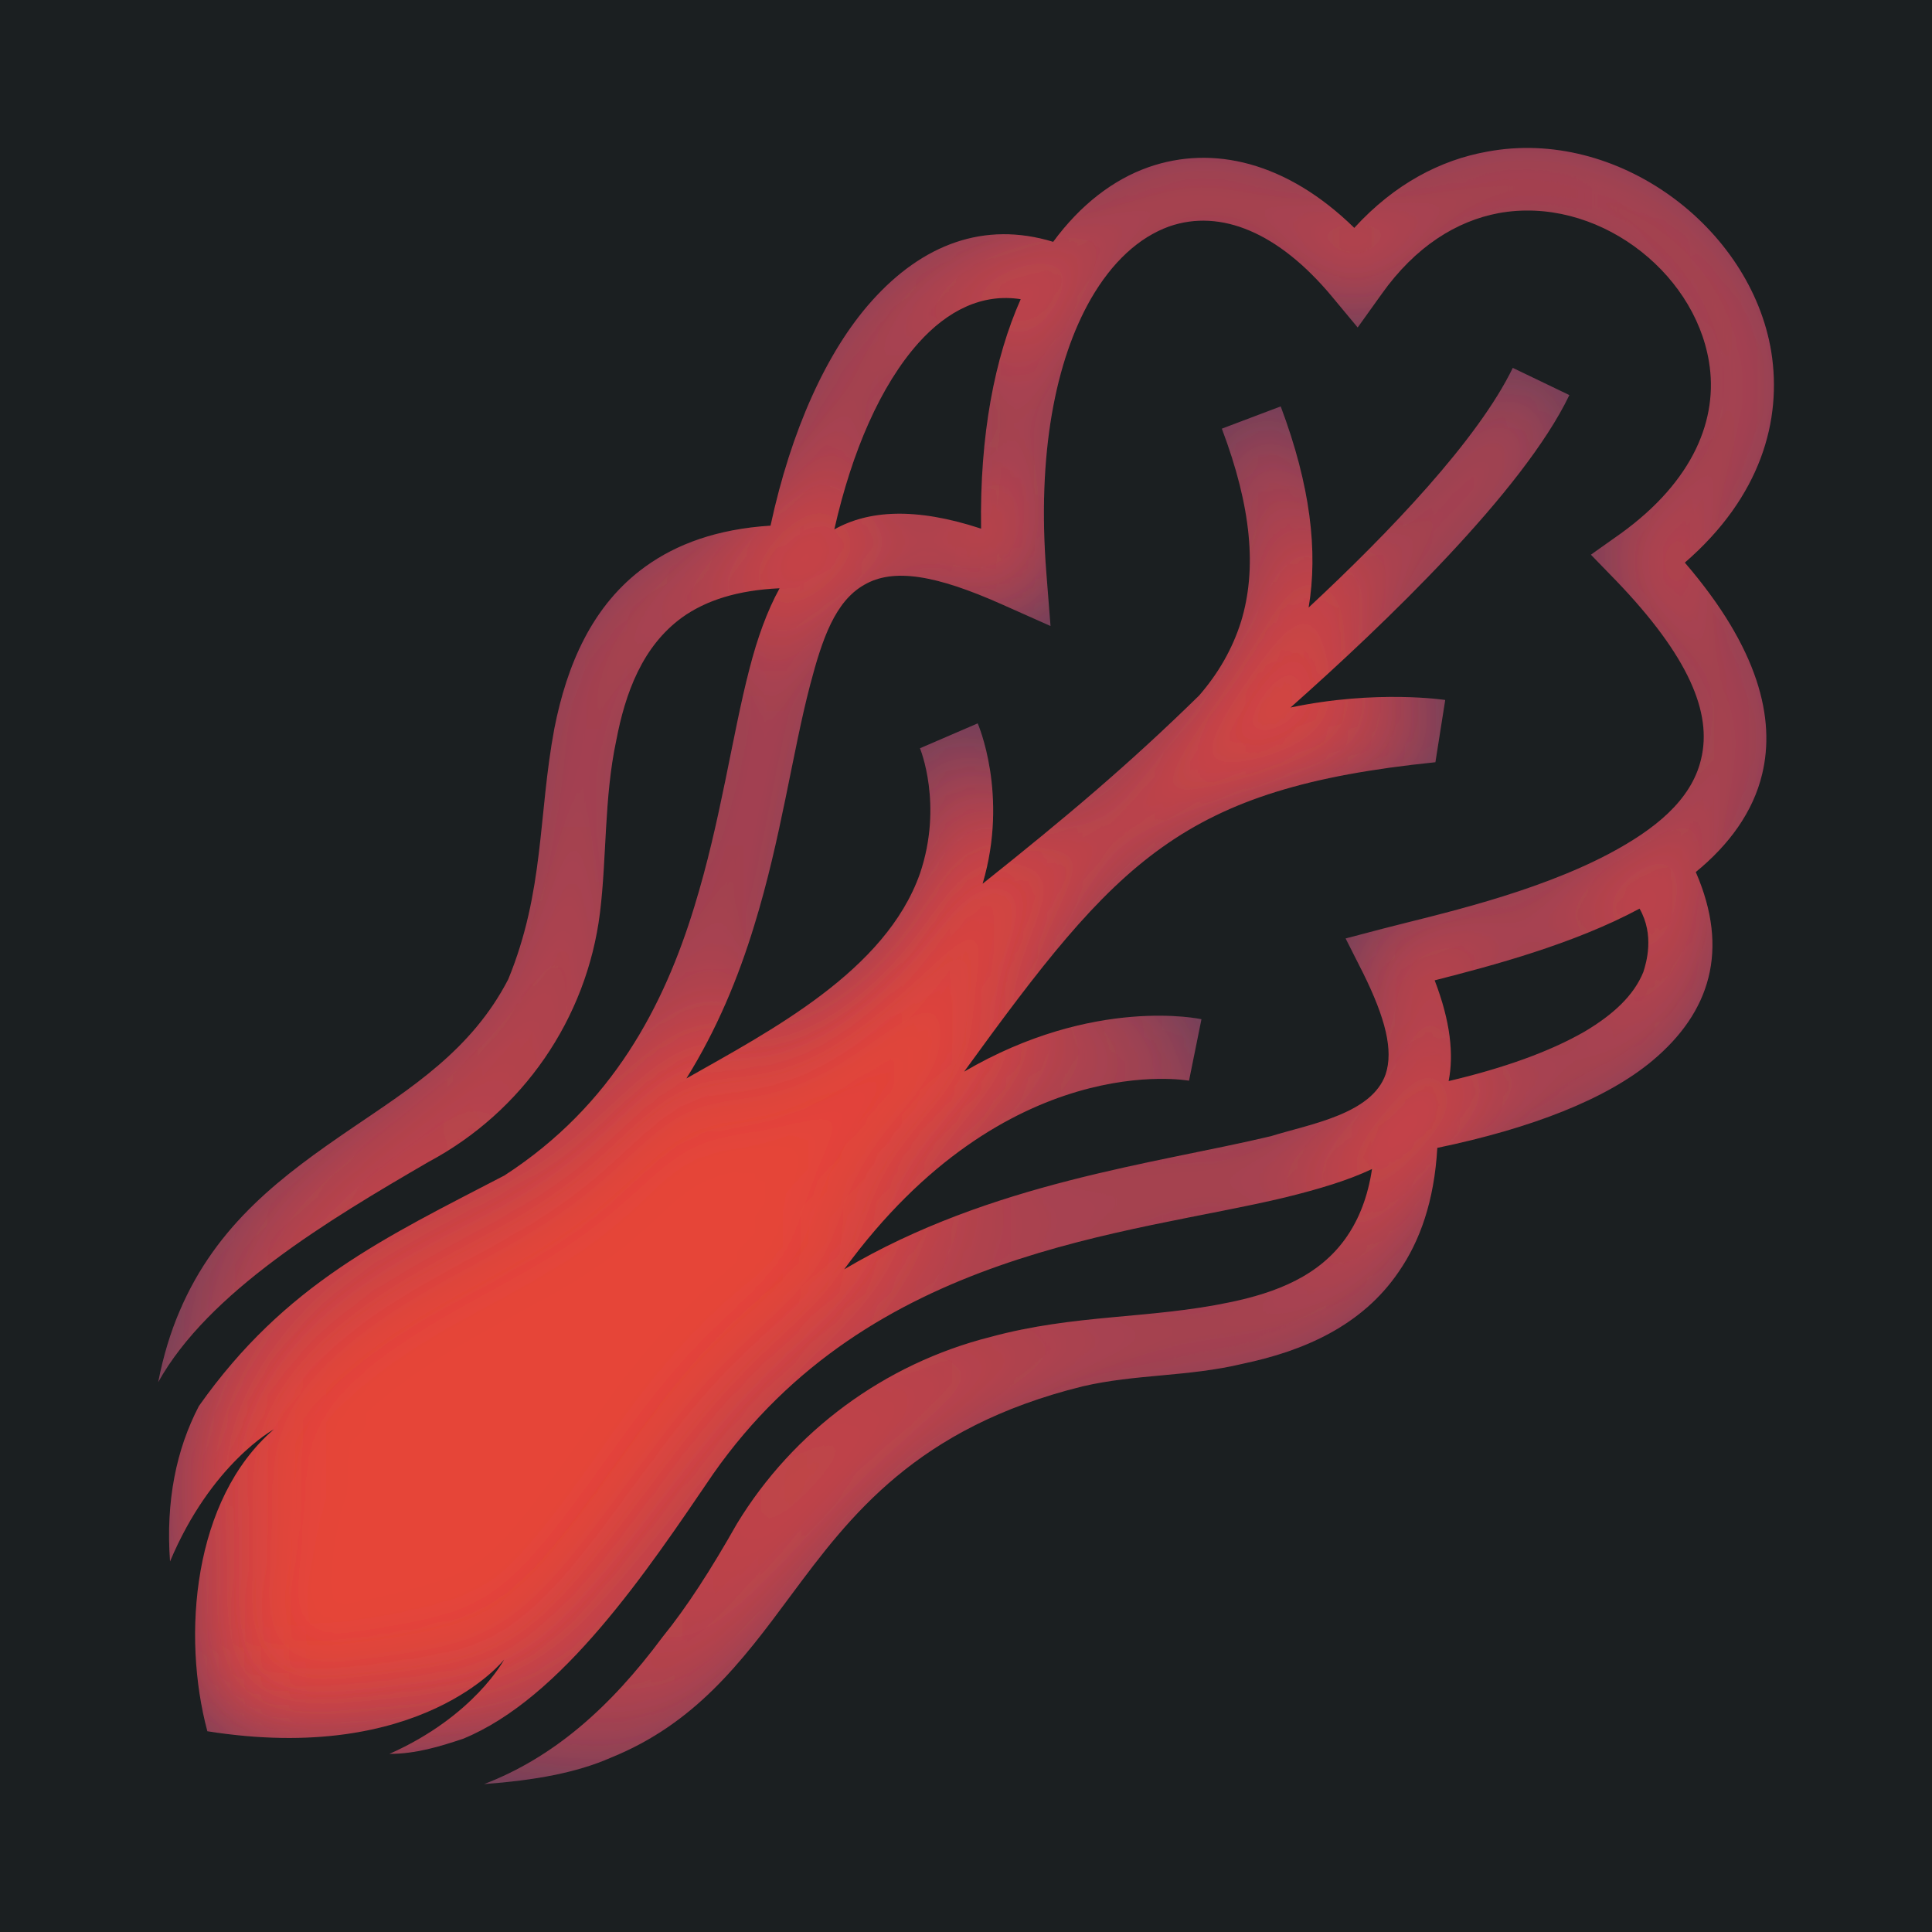
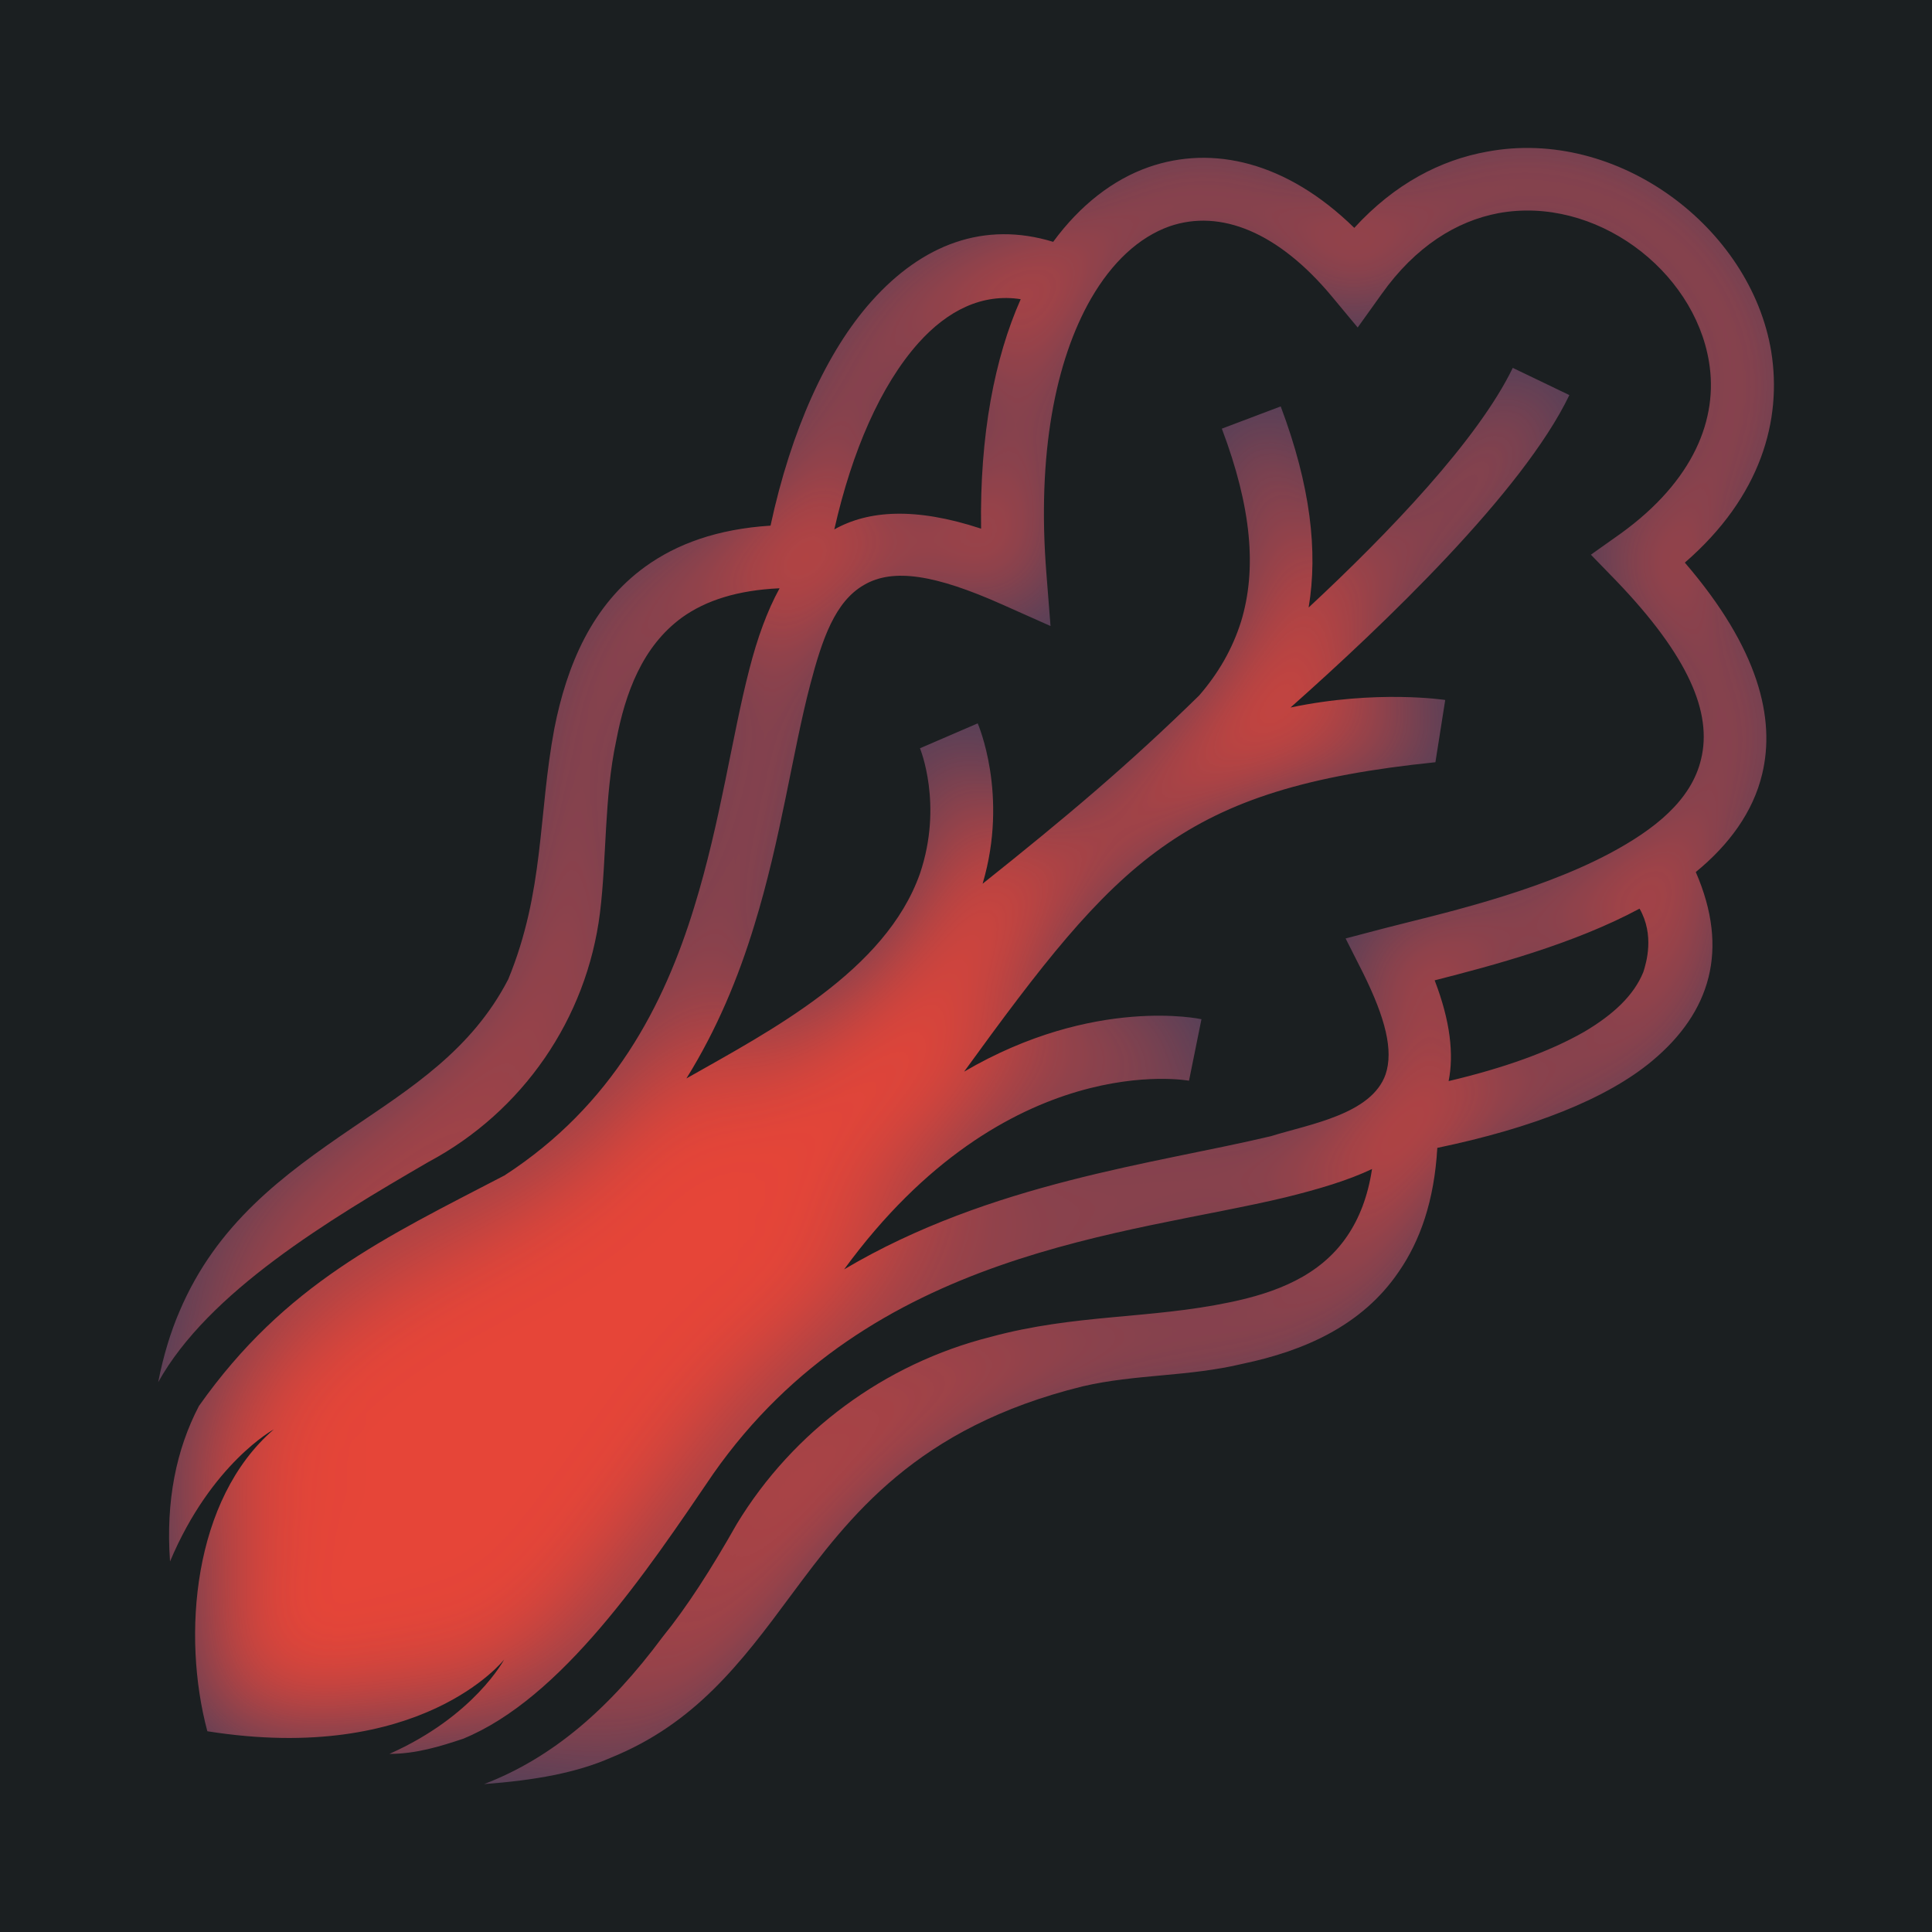
- <svg xmlns="http://www.w3.org/2000/svg" style="height: 512px; width: 512px;" viewBox="0 0 512 512">
-   <defs>
-     <filter id="shadow-1" height="300%" width="300%" x="-100%" y="-100%">
-       <feFlood flood-color="rgba(58, 63, 94, 1)" result="flood" />
-       <feComposite in="flood" in2="SourceGraphic" operator="out" result="composite" />
-       <feGaussianBlur in="composite" stdDeviation="15" result="blur" />
-       <feOffset dx="0" dy="0" result="offset" />
-       <feComposite in2="SourceGraphic" in="offset" operator="atop" />
+ <svg xmlns="http://www.w3.org/2000/svg" style="height: 512px; width: 512px;" viewBox="0 0 512 512" version="1.1" id="svg3">
+   <defs id="defs2">
+     <filter id="shadow-1" height="1.166" width="1.168" x="-0.084" y="-0.083">
+       <feComposite in="flood" in2="SourceGraphic" operator="out" result="composite" id="feComposite1" />
+       <feGaussianBlur in="composite" stdDeviation="15" result="blur" id="feGaussianBlur1" />
+       <feOffset dx="0" dy="0" result="offset" id="feOffset1" />
+       <feComposite in2="SourceGraphic" in="offset" operator="atop" id="feComposite2" />
+     </filter>
+     <filter style="color-interpolation-filters:sRGB;" id="filter4" x="-0.168" y="-0.166" width="1.336" height="1.332">
+       <feFlood result="flood" in="SourceGraphic" flood-opacity="1" flood-color="rgb(58,63,94)" id="feFlood3" />
+       <feGaussianBlur result="blur" in="SourceGraphic" stdDeviation="15" id="feGaussianBlur3" />
+       <feOffset result="offset" in="blur" dx="0" dy="0" id="feOffset3" />
+       <feComposite result="comp1" operator="out" in="flood" in2="offset" id="feComposite3" />
+       <feComposite result="comp2" operator="atop" in="comp1" in2="SourceGraphic" id="feComposite4" />
    </filter>
  </defs>
-   <path d="M0 0h512v512H0z" fill="#1b1f21" fill-opacity="1" />
-   <g class="" style="" transform="translate(0,0)">
-     <path d="M279.1 64.09c7.2-9.8 15.9-16.5 25.3-19.8 16.9-5.9 36.5-1.5 54.5 16.1 10.7-11.7 22.9-18 35.2-20.2 34.6-6.5 69.9 20.1 75.3 53 2.9 18.11-2.7 38.41-22.9 55.91 19.7 22.9 24 41.4 20.5 56-2.4 10.1-8.8 18.8-17.6 26 9 20.7 3.8 37.2-11.5 50-12.2 10.2-32 17.9-57 23.1-.8 14.1-4.6 24.7-10.2 32.8-9.7 14.3-25.1 21-41.3 24.4-14.6 3.5-28.3 2.7-42.5 6-44.1 10.9-61.7 34.4-77.3 55.4-13.3 18-25.5 34-47.7 43-9.1 4-20.1 6-33.6 7 18.2-7 33.2-20 47.3-39 6.5-8 12.9-18 19.7-30 14.9-24.5 39.1-42.4 67.2-49.5 22.5-6.1 42.1-4.7 63.5-9.2 12-2.5 23.8-6.9 31-17.5 3.2-4.7 5.5-10.5 6.6-17.8-6.3 3-14 5.3-22.9 7.5-41.6 10-110.1 13.9-151.7 73.3-17.6 25.9-40.1 59.5-66.3 70.2-6 2-12.4 4-19.5 4 22.5-10 30.4-25 30.4-25s-21.9 28-78.65 19c-6.78-25.3-3.87-61.5 17.61-80 0 0-16.56 9-27.5 35-1.16-16 1.65-29.7 7.66-41.2C75.6 340.2 102 328 133.7 311.5c28.7-18.6 42.3-45.1 50.3-71.2 7-22.7 10-45.3 14.6-63 2.1-8.2 4.7-15.4 8-21.4-11.1.5-19.5 3.2-25.8 7.7-10.6 7.7-15.1 20.1-17.5 32.7-3.2 15-2.5 31-4.3 45.6-3.5 28.1-20.5 52.7-45.4 66-26.52 15.4-58.39 34.5-71.68 58.4 1.36-7 3.29-13.3 5.66-18.8 9.85-23.2 27.46-36.1 45.64-48.5 15.58-10.6 31.78-20.7 41.48-39.5 9.6-23.4 7.9-43.4 12.2-66.4 3.3-16.8 10-32.8 24.2-43 8.2-5.9 18.9-9.9 33.1-10.8 5.4-25.1 14.8-46.11 26.8-59.51 13.4-15 29.8-21.3 48.1-15.7zM223.7 336.4c38.8-23 82.5-28 113.1-35.3 10.3-3.2 26.7-5.8 30.4-16.4 2.1-6.3 0-14.8-6-26.9l-4.6-9.1 9.9-2.6c13.8-3.6 39.9-9.2 60.2-20 11.6-6.2 21.5-13.9 24.1-24.9 3-12.3-3.3-27.3-22.5-47.3l-6.7-6.9 7.9-5.6c19.4-14 25.9-30.5 23.4-45.51-4-24.4-30.2-44.1-55.8-39.4-11.1 2.1-22 8.8-31 21.5l-6.3 8.8-6.9-8.3c-14.1-16.9-29.4-23.2-43-18.5-8.1 2.9-15.2 9.5-20.8 19.2-9.4 16.4-14.3 41.11-11.8 72.71l1.1 14-12.8-5.7c-17.7-7.9-28.9-9.7-36.6-5.2-7.7 4.4-11.1 14.3-14.3 26.5-4.7 17.9-7.7 40.7-14.8 63.7-4.2 13.8-9.9 27.6-18 40.6 22.4-12.7 52.8-28.5 61.9-54.3 6.2-18.3 0-33.2 0-33.2l15.3-6.6s8.3 18.9 1.3 42.5c22.2-17.7 38.6-31.5 57.4-49.9 5.1-5.9 8.8-12.3 11.1-19.6 4.2-13.8 2.8-30.2-5.1-51.1l15.6-5.9c7.9 21 9.9 38.4 7.4 53.3 21.3-19.8 44.9-44.5 54.1-63.51l15 7.21c-12.3 25.6-49 60.7-73.9 82.8 22.8-4.8 41-2 41-2l-2.6 16.5c-67.3 6.9-84.2 25.9-124.9 82 34.5-20.2 62.9-13.9 62.9-13.9l-3.3 16.3s-48.3-9-91.4 50zm210.8-95.6c-17.5 9.4-39 15.1-54.3 19 4.2 10.9 5.1 19.7 3.7 26.7 14.4-3.4 26.6-7.7 36-13.1 7.6-4.5 13.1-9.6 15.6-15.8.8-2.5 3-9.8-1-16.8zm-164-161.51c-10.2-1.6-19.4 3-27.1 11.6-10 11.21-17.6 28.61-22.3 49.41 8.9-5 21.3-6 38.9-.2-.4-24.8 3.6-45.31 10.5-60.81z" fill="#e64539" fill-opacity="1" filter="url(#shadow-1)" />
+   <path d="M0 0h512v512H0z" fill="#1b1f21" fill-opacity="1" id="path2" />
+   <g class="" style="filter:url(#filter4)" transform="translate(0,0)" id="g3">
+     <path d="M279.1 64.09c7.2-9.8 15.9-16.5 25.3-19.8 16.9-5.9 36.5-1.5 54.5 16.1 10.7-11.7 22.9-18 35.2-20.2 34.6-6.5 69.9 20.1 75.3 53 2.9 18.11-2.7 38.41-22.9 55.91 19.7 22.9 24 41.4 20.5 56-2.4 10.1-8.8 18.8-17.6 26 9 20.7 3.8 37.2-11.5 50-12.2 10.2-32 17.9-57 23.1-.8 14.1-4.6 24.7-10.2 32.8-9.7 14.3-25.1 21-41.3 24.4-14.6 3.5-28.3 2.7-42.5 6-44.1 10.9-61.7 34.4-77.3 55.4-13.3 18-25.5 34-47.7 43-9.1 4-20.1 6-33.6 7 18.2-7 33.2-20 47.3-39 6.5-8 12.9-18 19.7-30 14.9-24.5 39.1-42.4 67.2-49.5 22.5-6.1 42.1-4.7 63.5-9.2 12-2.5 23.8-6.9 31-17.5 3.2-4.7 5.5-10.5 6.6-17.8-6.3 3-14 5.3-22.9 7.5-41.6 10-110.1 13.9-151.7 73.3-17.6 25.9-40.1 59.5-66.3 70.2-6 2-12.4 4-19.5 4 22.5-10 30.4-25 30.4-25s-21.9 28-78.65 19c-6.78-25.3-3.87-61.5 17.61-80 0 0-16.56 9-27.5 35-1.16-16 1.65-29.7 7.66-41.2C75.6 340.2 102 328 133.7 311.5c28.7-18.6 42.3-45.1 50.3-71.2 7-22.7 10-45.3 14.6-63 2.1-8.2 4.7-15.4 8-21.4-11.1.5-19.5 3.2-25.8 7.7-10.6 7.7-15.1 20.1-17.5 32.7-3.2 15-2.5 31-4.3 45.6-3.5 28.1-20.5 52.7-45.4 66-26.52 15.4-58.39 34.5-71.68 58.4 1.36-7 3.29-13.3 5.66-18.8 9.85-23.2 27.46-36.1 45.64-48.5 15.58-10.6 31.78-20.7 41.48-39.5 9.6-23.4 7.9-43.4 12.2-66.4 3.3-16.8 10-32.8 24.2-43 8.2-5.9 18.9-9.9 33.1-10.8 5.4-25.1 14.8-46.11 26.8-59.51 13.4-15 29.8-21.3 48.1-15.7zM223.7 336.4c38.8-23 82.5-28 113.1-35.3 10.3-3.2 26.7-5.8 30.4-16.4 2.1-6.3 0-14.8-6-26.9l-4.6-9.1 9.9-2.6c13.8-3.6 39.9-9.2 60.2-20 11.6-6.2 21.5-13.9 24.1-24.9 3-12.3-3.3-27.3-22.5-47.3l-6.7-6.9 7.9-5.6c19.4-14 25.9-30.5 23.4-45.51-4-24.4-30.2-44.1-55.8-39.4-11.1 2.1-22 8.8-31 21.5l-6.3 8.8-6.9-8.3c-14.1-16.9-29.4-23.2-43-18.5-8.1 2.9-15.2 9.5-20.8 19.2-9.4 16.4-14.3 41.11-11.8 72.71l1.1 14-12.8-5.7c-17.7-7.9-28.9-9.7-36.6-5.2-7.7 4.4-11.1 14.3-14.3 26.5-4.7 17.9-7.7 40.7-14.8 63.7-4.2 13.8-9.9 27.6-18 40.6 22.4-12.7 52.8-28.5 61.9-54.3 6.2-18.3 0-33.2 0-33.2l15.3-6.6s8.3 18.9 1.3 42.5c22.2-17.7 38.6-31.5 57.4-49.9 5.1-5.9 8.8-12.3 11.1-19.6 4.2-13.8 2.8-30.2-5.1-51.1l15.6-5.9c7.9 21 9.9 38.4 7.4 53.3 21.3-19.8 44.9-44.5 54.1-63.51l15 7.21c-12.3 25.6-49 60.7-73.9 82.8 22.8-4.8 41-2 41-2l-2.6 16.5c-67.3 6.9-84.2 25.9-124.9 82 34.5-20.2 62.9-13.9 62.9-13.9l-3.3 16.3s-48.3-9-91.4 50zm210.8-95.6c-17.5 9.4-39 15.1-54.3 19 4.2 10.9 5.1 19.7 3.7 26.7 14.4-3.4 26.6-7.7 36-13.1 7.6-4.5 13.1-9.6 15.6-15.8.8-2.5 3-9.8-1-16.8zm-164-161.51c-10.2-1.6-19.4 3-27.1 11.6-10 11.21-17.6 28.61-22.3 49.41 8.9-5 21.3-6 38.9-.2-.4-24.8 3.6-45.31 10.5-60.81z" fill="#e64539" fill-opacity="1" filter="url(#shadow-1)" id="path3" />
  </g>
</svg>
